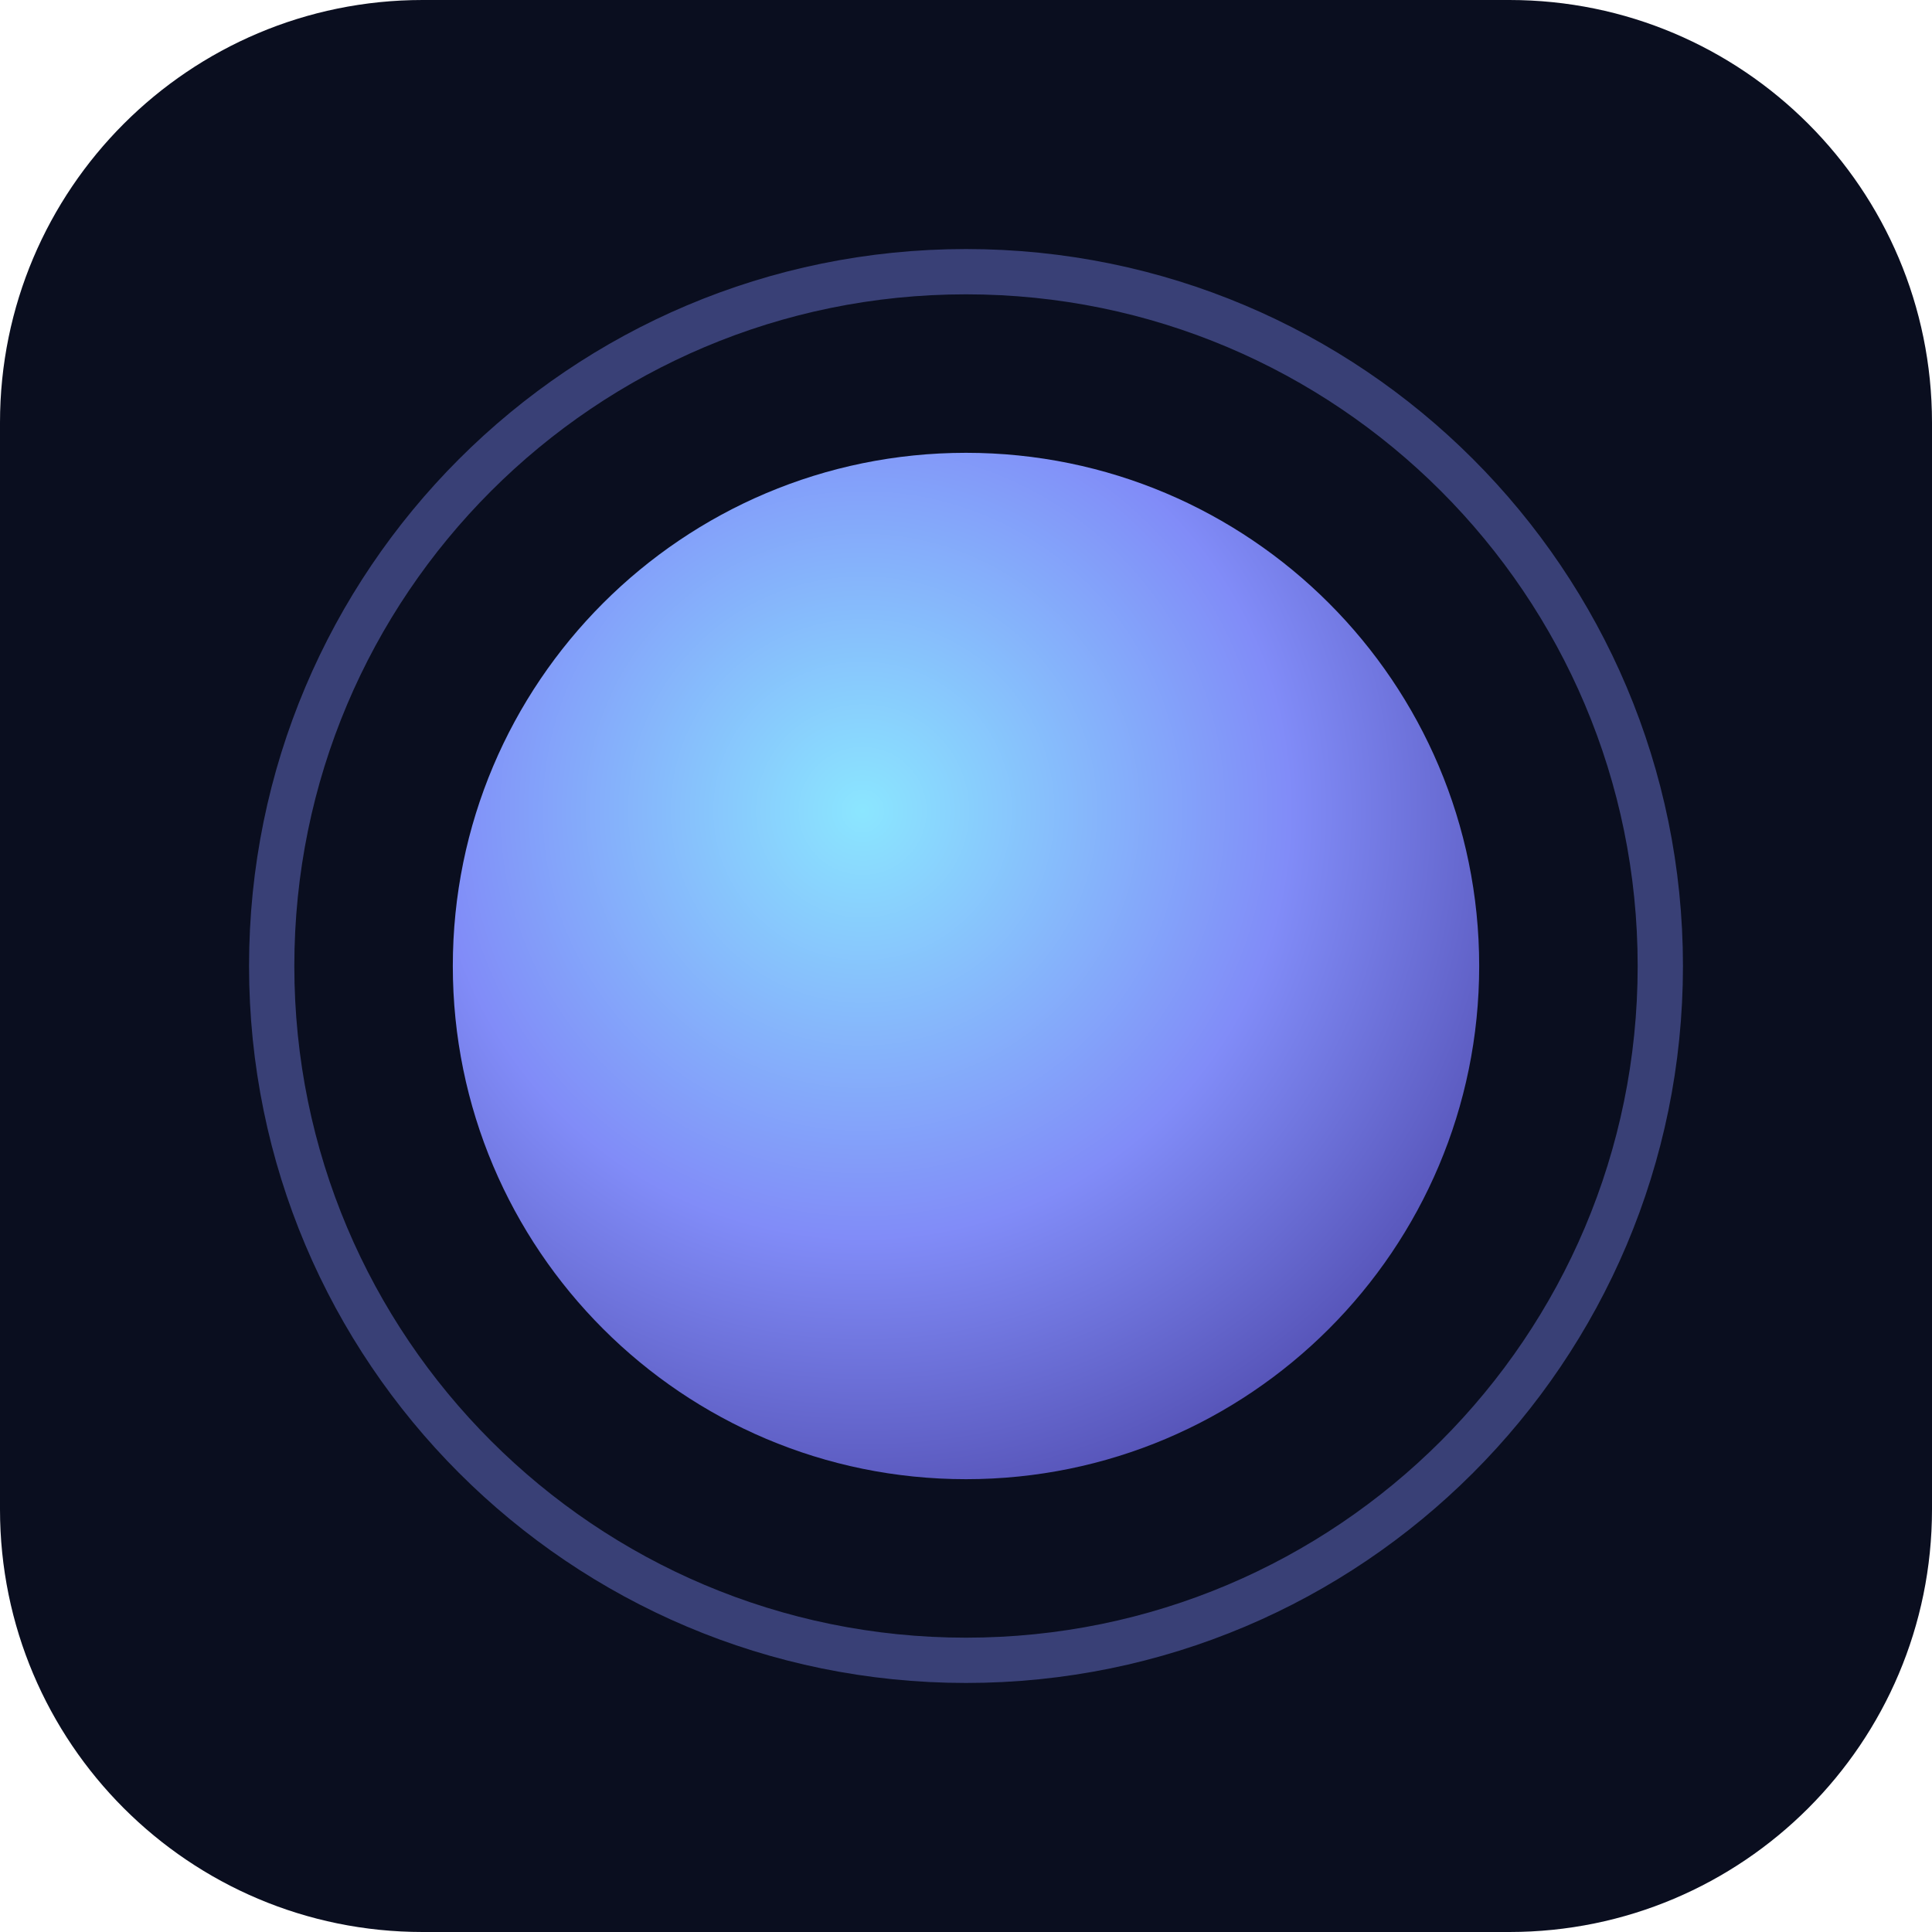
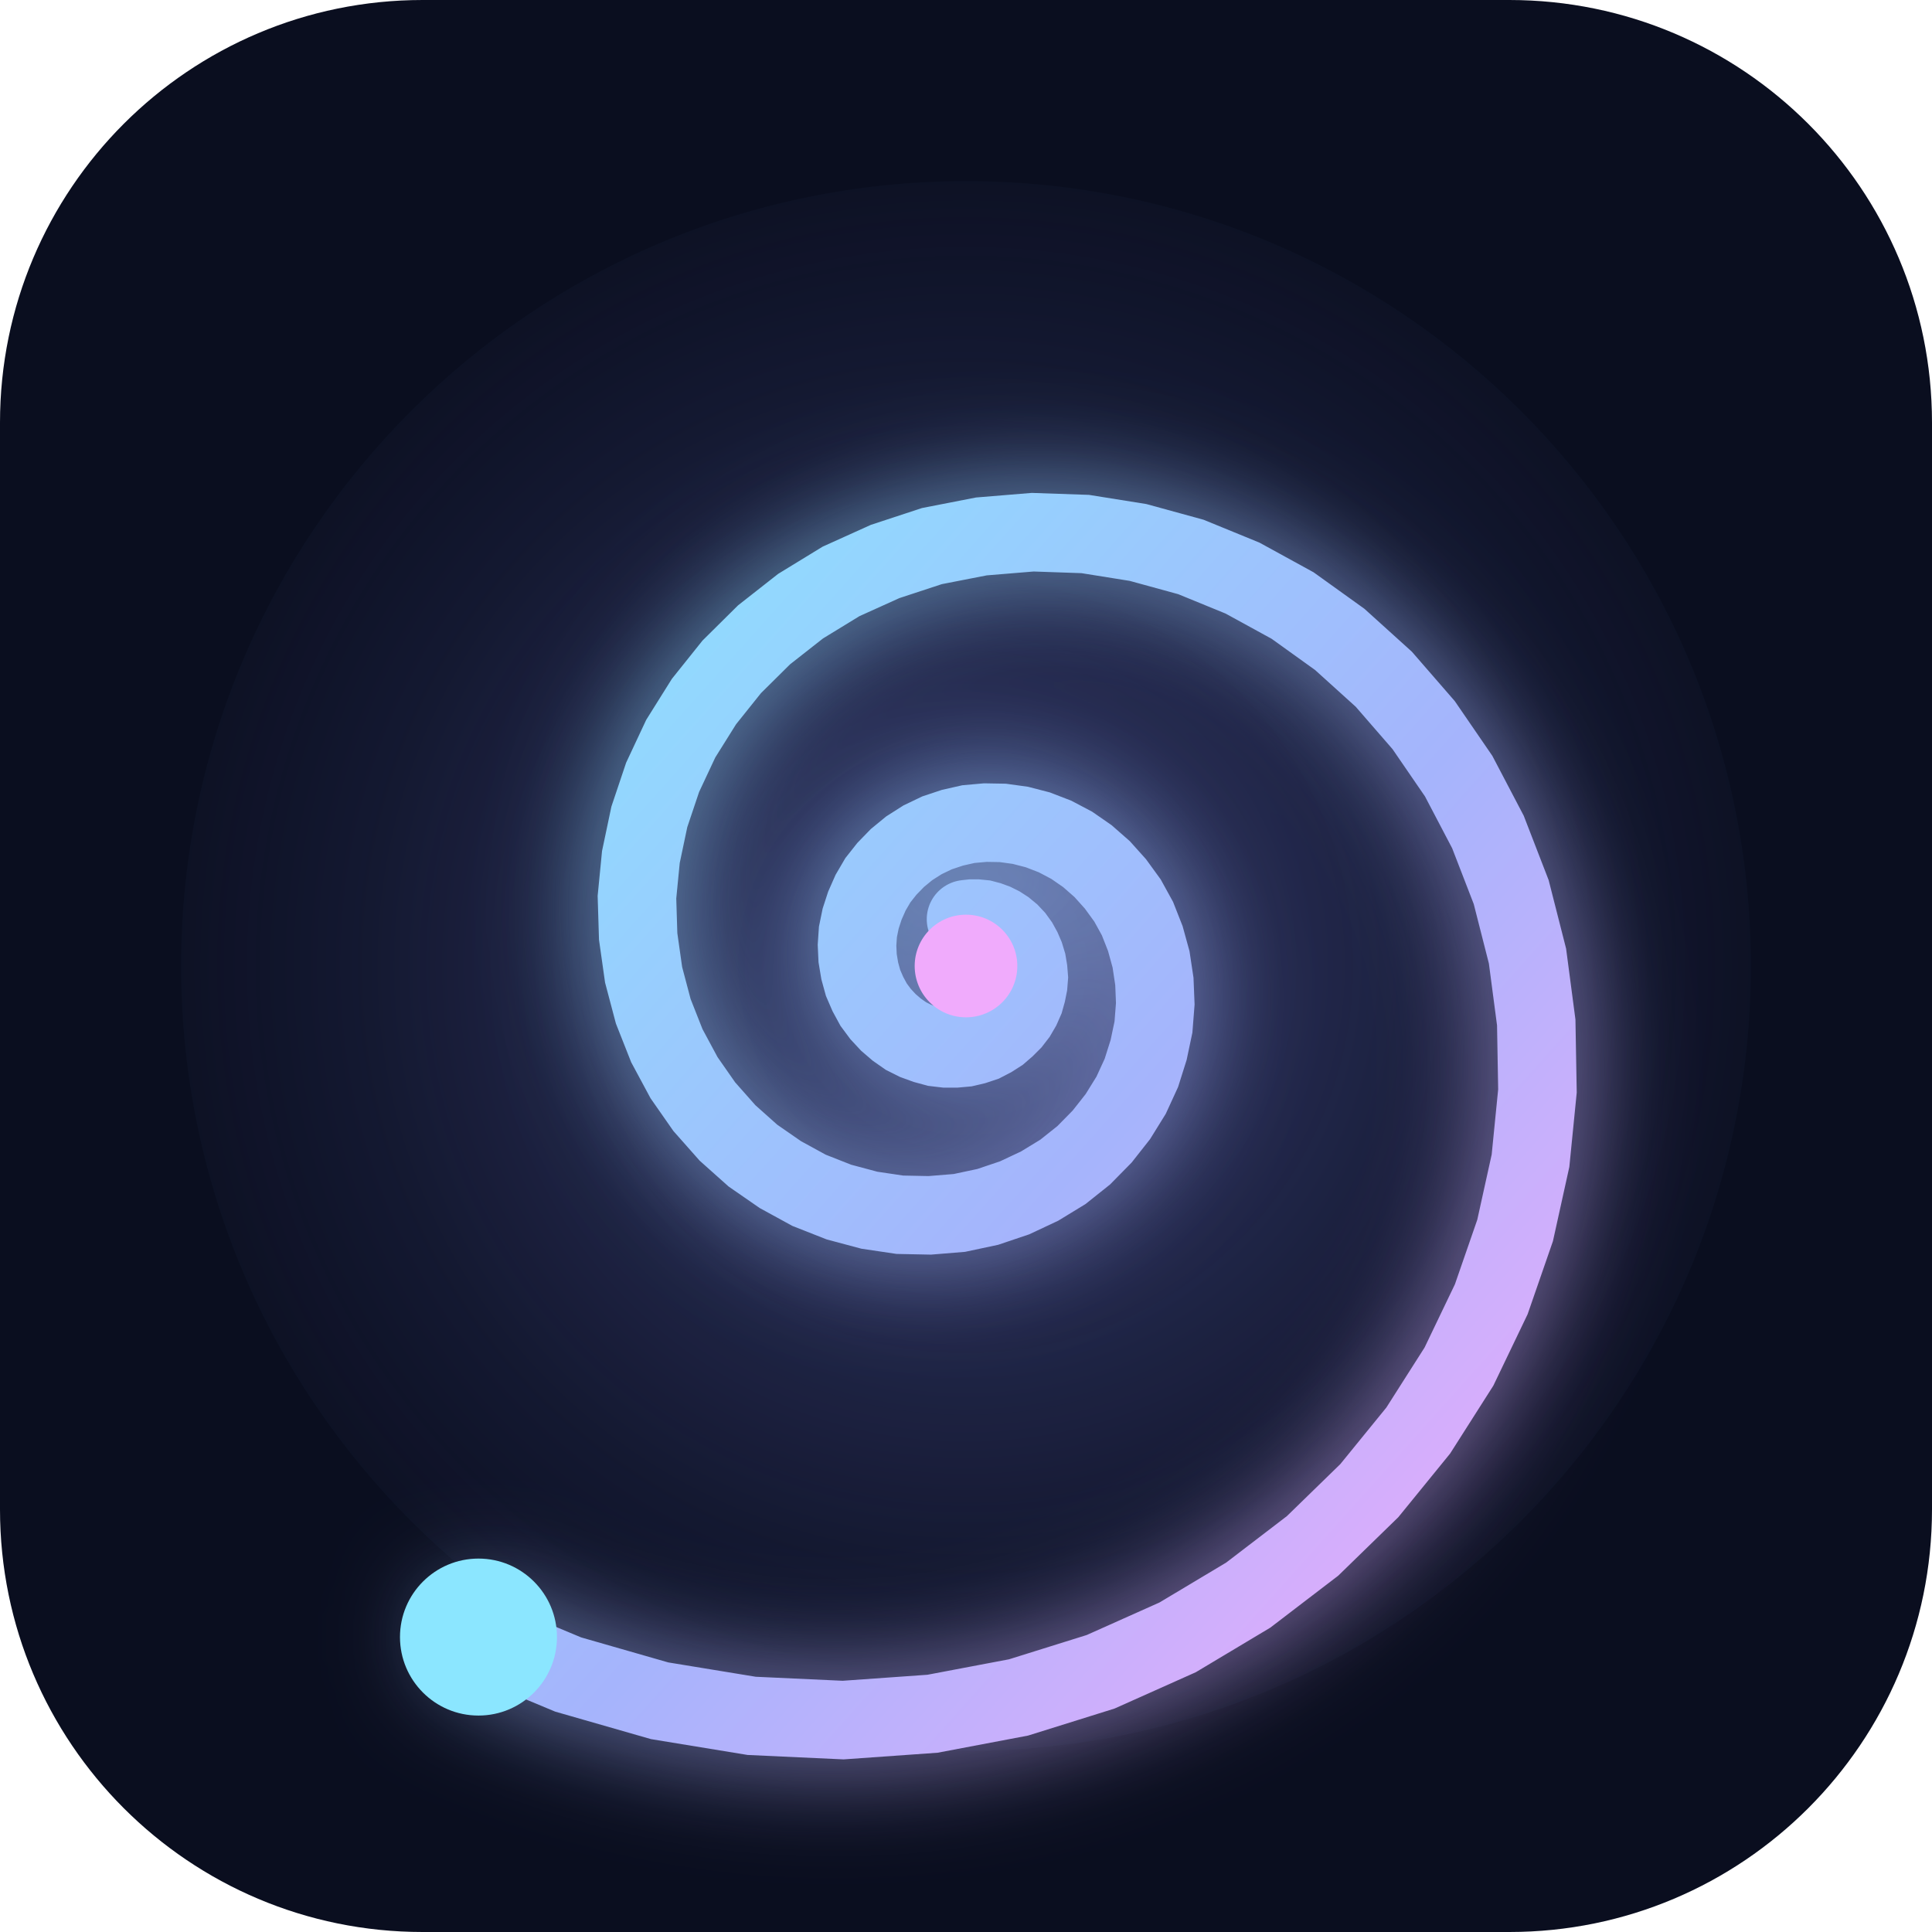
<svg xmlns="http://www.w3.org/2000/svg" viewBox="0 0 64 64">
  <defs>
-     <radialGradient id="g" cx="40%" cy="35%" r="75%">
+     <linearGradient id="spiral" x1="0%" y1="0%" x2="100%" y2="100%">
      <stop offset="0%" stop-color="#8be6ff" />
-       <stop offset="55%" stop-color="#818cf8" />
-       <stop offset="100%" stop-color="#4c46a8" />
+       <stop offset="55%" stop-color="#a5b4fc" />
+       <stop offset="100%" stop-color="#f0abfc" />
+     </linearGradient>
+     <radialGradient id="glow" cx="50%" cy="50%" r="55%">
+       <stop offset="0%" stop-color="#818cf8" stop-opacity="0.35" />
+       <stop offset="70%" stop-color="#818cf8" stop-opacity="0.08" />
+       <stop offset="100%" stop-color="#818cf8" stop-opacity="0" />
    </radialGradient>
+     <filter id="soft" x="-40%" y="-40%" width="180%" height="180%">
+       <feGaussianBlur stdDeviation="1.6" />
+     </filter>
  </defs>
  <rect width="64" height="64" rx="14" fill="#0a0e1f" />
-   <circle cx="32" cy="32" r="17" fill="url(#g)" />
-   <circle cx="32" cy="32" r="23" fill="none" stroke="#818cf8" stroke-opacity="0.4" stroke-width="1.5" />
+   <circle cx="32" cy="32" r="26" fill="url(#glow)" />
+   <path d="M 32.0 30.45 L 32.18 30.43 L 32.37 30.43 L 32.57 30.45 L 32.76 30.5 L 32.95 30.57 L 33.13 30.66 L 33.3 30.77 L 33.47 30.91 L 33.62 31.07 L 33.75 31.25 L 33.86 31.45 L 33.95 31.66 L 34.02 31.89 L 34.06 32.13 L 34.08 32.38 L 34.06 32.63 L 34.01 32.88 L 33.94 33.13 L 33.83 33.38 L 33.69 33.62 L 33.52 33.84 L 33.32 34.04 L 33.1 34.23 L 32.85 34.39 L 32.58 34.53 L 32.28 34.63 L 31.98 34.7 L 31.65 34.73 L 31.33 34.73 L 30.99 34.69 L 30.66 34.6 L 30.33 34.48 L 30.01 34.32 L 29.71 34.11 L 29.43 33.87 L 29.17 33.59 L 28.94 33.28 L 28.75 32.93 L 28.59 32.56 L 28.48 32.16 L 28.41 31.74 L 28.39 31.31 L 28.42 30.87 L 28.51 30.43 L 28.65 30.0 L 28.84 29.57 L 29.08 29.16 L 29.38 28.78 L 29.73 28.42 L 30.12 28.1 L 30.56 27.82 L 31.04 27.59 L 31.55 27.42 L 32.08 27.3 L 32.64 27.25 L 33.22 27.26 L 33.8 27.34 L 34.38 27.49 L 34.95 27.71 L 35.5 28.0 L 36.02 28.36 L 36.51 28.79 L 36.95 29.28 L 37.35 29.83 L 37.68 30.43 L 37.94 31.09 L 38.13 31.78 L 38.24 32.51 L 38.27 33.25 L 38.21 34.02 L 38.05 34.78 L 37.81 35.54 L 37.47 36.28 L 37.03 36.99 L 36.51 37.65 L 35.9 38.27 L 35.21 38.82 L 34.44 39.29 L 33.61 39.68 L 32.72 39.98 L 31.78 40.18 L 30.8 40.26 L 29.81 40.24 L 28.8 40.09 L 27.79 39.82 L 26.8 39.43 L 25.85 38.91 L 24.94 38.28 L 24.1 37.53 L 23.33 36.66 L 22.66 35.7 L 22.09 34.64 L 21.64 33.5 L 21.32 32.29 L 21.14 31.02 L 21.1 29.72 L 21.23 28.39 L 21.51 27.06 L 21.95 25.75 L 22.55 24.47 L 23.32 23.24 L 24.24 22.09 L 25.31 21.03 L 26.52 20.08 L 27.86 19.26 L 29.32 18.6 L 30.87 18.09 L 32.51 17.77 L 34.21 17.63 L 35.95 17.69 L 37.7 17.97 L 39.45 18.45 L 41.16 19.15 L 42.82 20.06 L 44.38 21.18 L 45.84 22.5 L 47.16 24.02 L 48.32 25.71 L 49.29 27.56 L 50.06 29.55 L 50.6 31.67 L 50.89 33.87 L 50.93 36.14 L 50.7 38.45 L 50.19 40.76 L 49.4 43.04 L 48.33 45.27 L 46.98 47.39 L 45.36 49.38 L 43.48 51.21 L 41.35 52.84 L 39.01 54.24 L 36.46 55.38 L 33.74 56.23 L 30.89 56.77 L 27.93 56.98 L 24.9 56.84 L 21.85 56.34 L 18.82 55.47 L 15.85 54.23" fill="none" stroke="url(#spiral)" stroke-width="3.4" stroke-linecap="round" filter="url(#soft)" opacity="0.55" />
+   <path d="M 32.0 30.45 L 32.18 30.43 L 32.37 30.43 L 32.57 30.45 L 32.76 30.5 L 32.95 30.57 L 33.13 30.66 L 33.3 30.77 L 33.47 30.91 L 33.62 31.07 L 33.75 31.25 L 33.86 31.45 L 33.95 31.66 L 34.02 31.89 L 34.06 32.13 L 34.08 32.38 L 34.06 32.63 L 34.01 32.88 L 33.94 33.13 L 33.83 33.38 L 33.69 33.62 L 33.52 33.84 L 33.32 34.04 L 33.1 34.23 L 32.85 34.39 L 32.58 34.53 L 32.28 34.63 L 31.98 34.7 L 31.65 34.73 L 31.33 34.73 L 30.99 34.69 L 30.66 34.6 L 30.33 34.48 L 30.01 34.32 L 29.71 34.11 L 29.43 33.87 L 29.17 33.59 L 28.94 33.28 L 28.75 32.93 L 28.59 32.56 L 28.48 32.16 L 28.41 31.74 L 28.39 31.31 L 28.42 30.87 L 28.51 30.43 L 28.65 30.0 L 28.84 29.57 L 29.08 29.16 L 29.38 28.78 L 29.73 28.42 L 30.12 28.1 L 30.56 27.82 L 31.04 27.59 L 31.55 27.42 L 32.08 27.3 L 32.64 27.25 L 33.22 27.26 L 33.8 27.34 L 34.38 27.49 L 34.95 27.71 L 35.5 28.0 L 36.02 28.36 L 36.51 28.79 L 36.95 29.28 L 37.35 29.83 L 37.68 30.43 L 37.94 31.09 L 38.13 31.78 L 38.24 32.51 L 38.27 33.25 L 38.21 34.02 L 38.05 34.78 L 37.81 35.54 L 37.47 36.28 L 37.03 36.99 L 36.51 37.65 L 35.9 38.27 L 35.21 38.82 L 34.44 39.29 L 33.61 39.68 L 32.72 39.98 L 31.78 40.18 L 30.8 40.26 L 29.81 40.24 L 28.8 40.09 L 27.79 39.82 L 26.8 39.43 L 25.85 38.91 L 24.94 38.28 L 24.1 37.53 L 23.33 36.66 L 22.66 35.7 L 22.09 34.64 L 21.64 33.5 L 21.32 32.29 L 21.14 31.02 L 21.1 29.72 L 21.23 28.39 L 21.51 27.06 L 21.95 25.75 L 22.55 24.47 L 23.32 23.24 L 24.24 22.09 L 25.31 21.03 L 26.52 20.08 L 27.86 19.26 L 29.32 18.6 L 30.87 18.09 L 32.51 17.77 L 34.21 17.63 L 35.95 17.69 L 37.7 17.97 L 39.45 18.45 L 41.16 19.15 L 42.82 20.06 L 44.38 21.18 L 45.84 22.5 L 47.16 24.02 L 48.32 25.71 L 49.29 27.56 L 50.06 29.55 L 50.6 31.67 L 50.89 33.87 L 50.93 36.14 L 50.7 38.45 L 50.19 40.76 L 49.4 43.04 L 48.33 45.27 L 46.98 47.39 L 45.36 49.38 L 43.48 51.21 L 41.35 52.84 L 39.01 54.24 L 36.46 55.38 L 33.74 56.23 L 30.89 56.77 L 27.93 56.98 L 24.9 56.84 L 21.85 56.34 L 18.82 55.47 L 15.85 54.23" fill="none" stroke="url(#spiral)" stroke-width="2.6" stroke-linecap="round" />
+   <circle cx="15.85" cy="54.23" r="2.6" fill="#8be6ff" />
+   <circle cx="32" cy="32" r="1.7" fill="#f0abfc" />
</svg>
